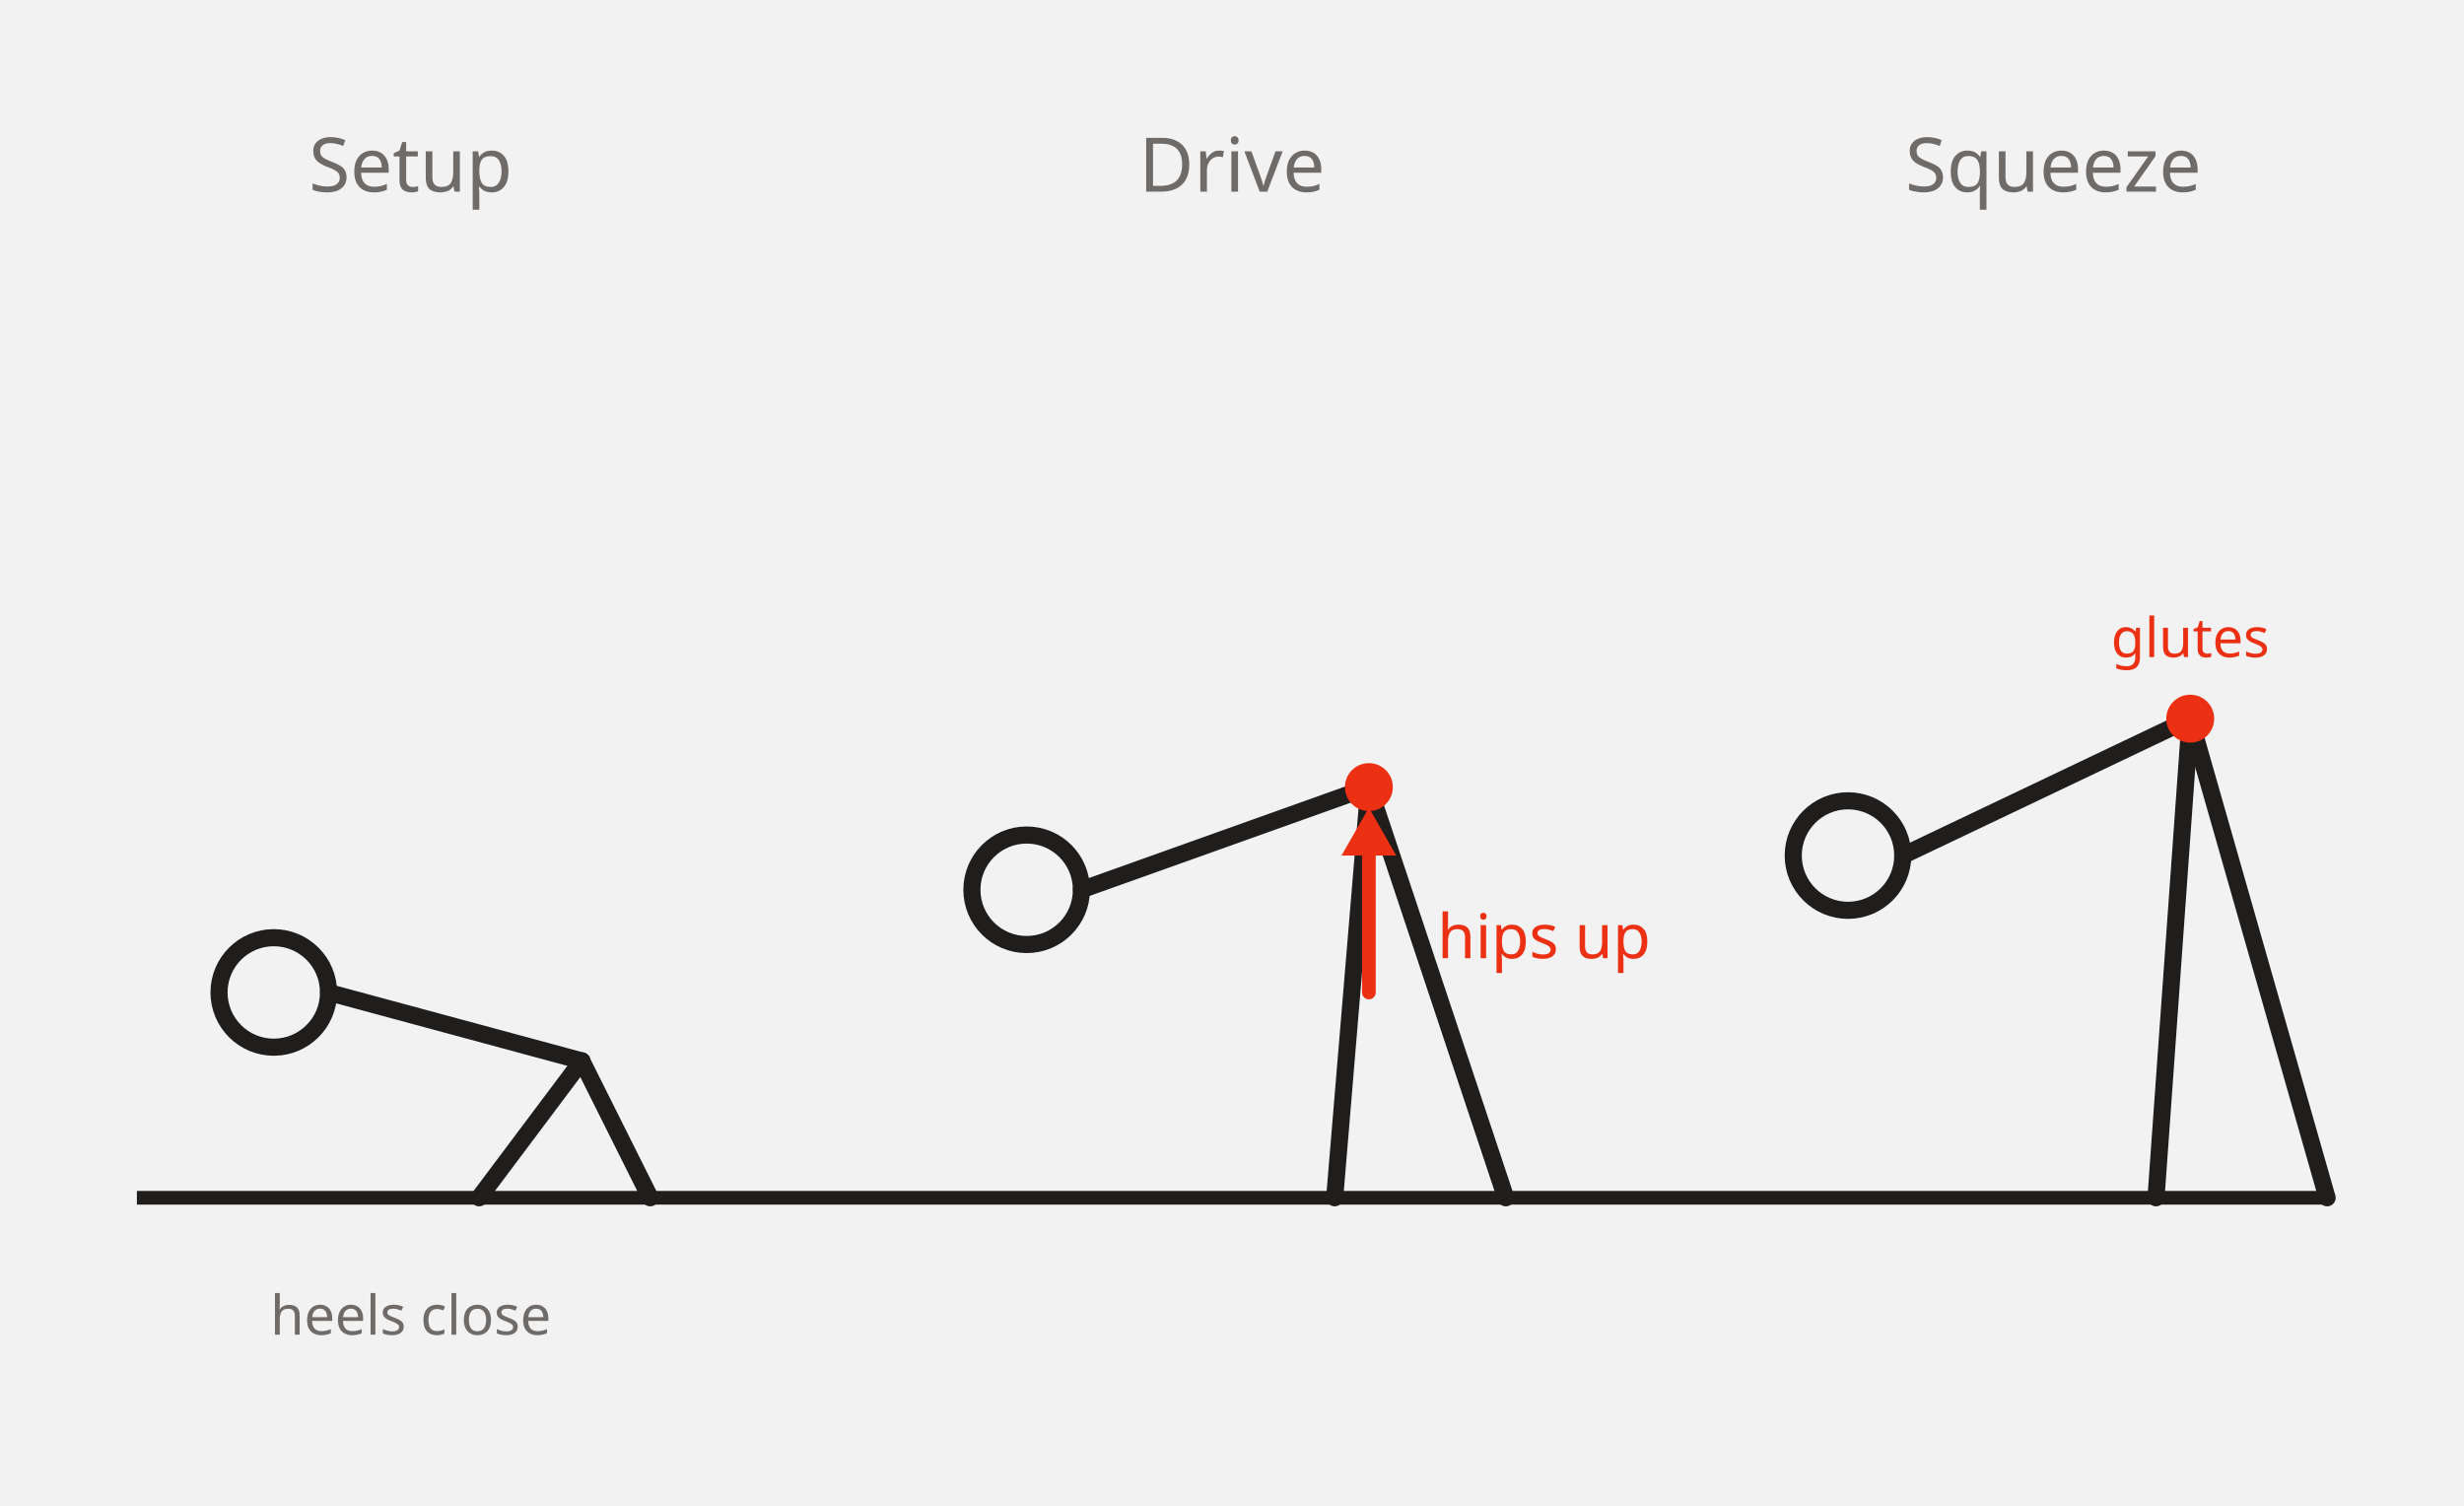
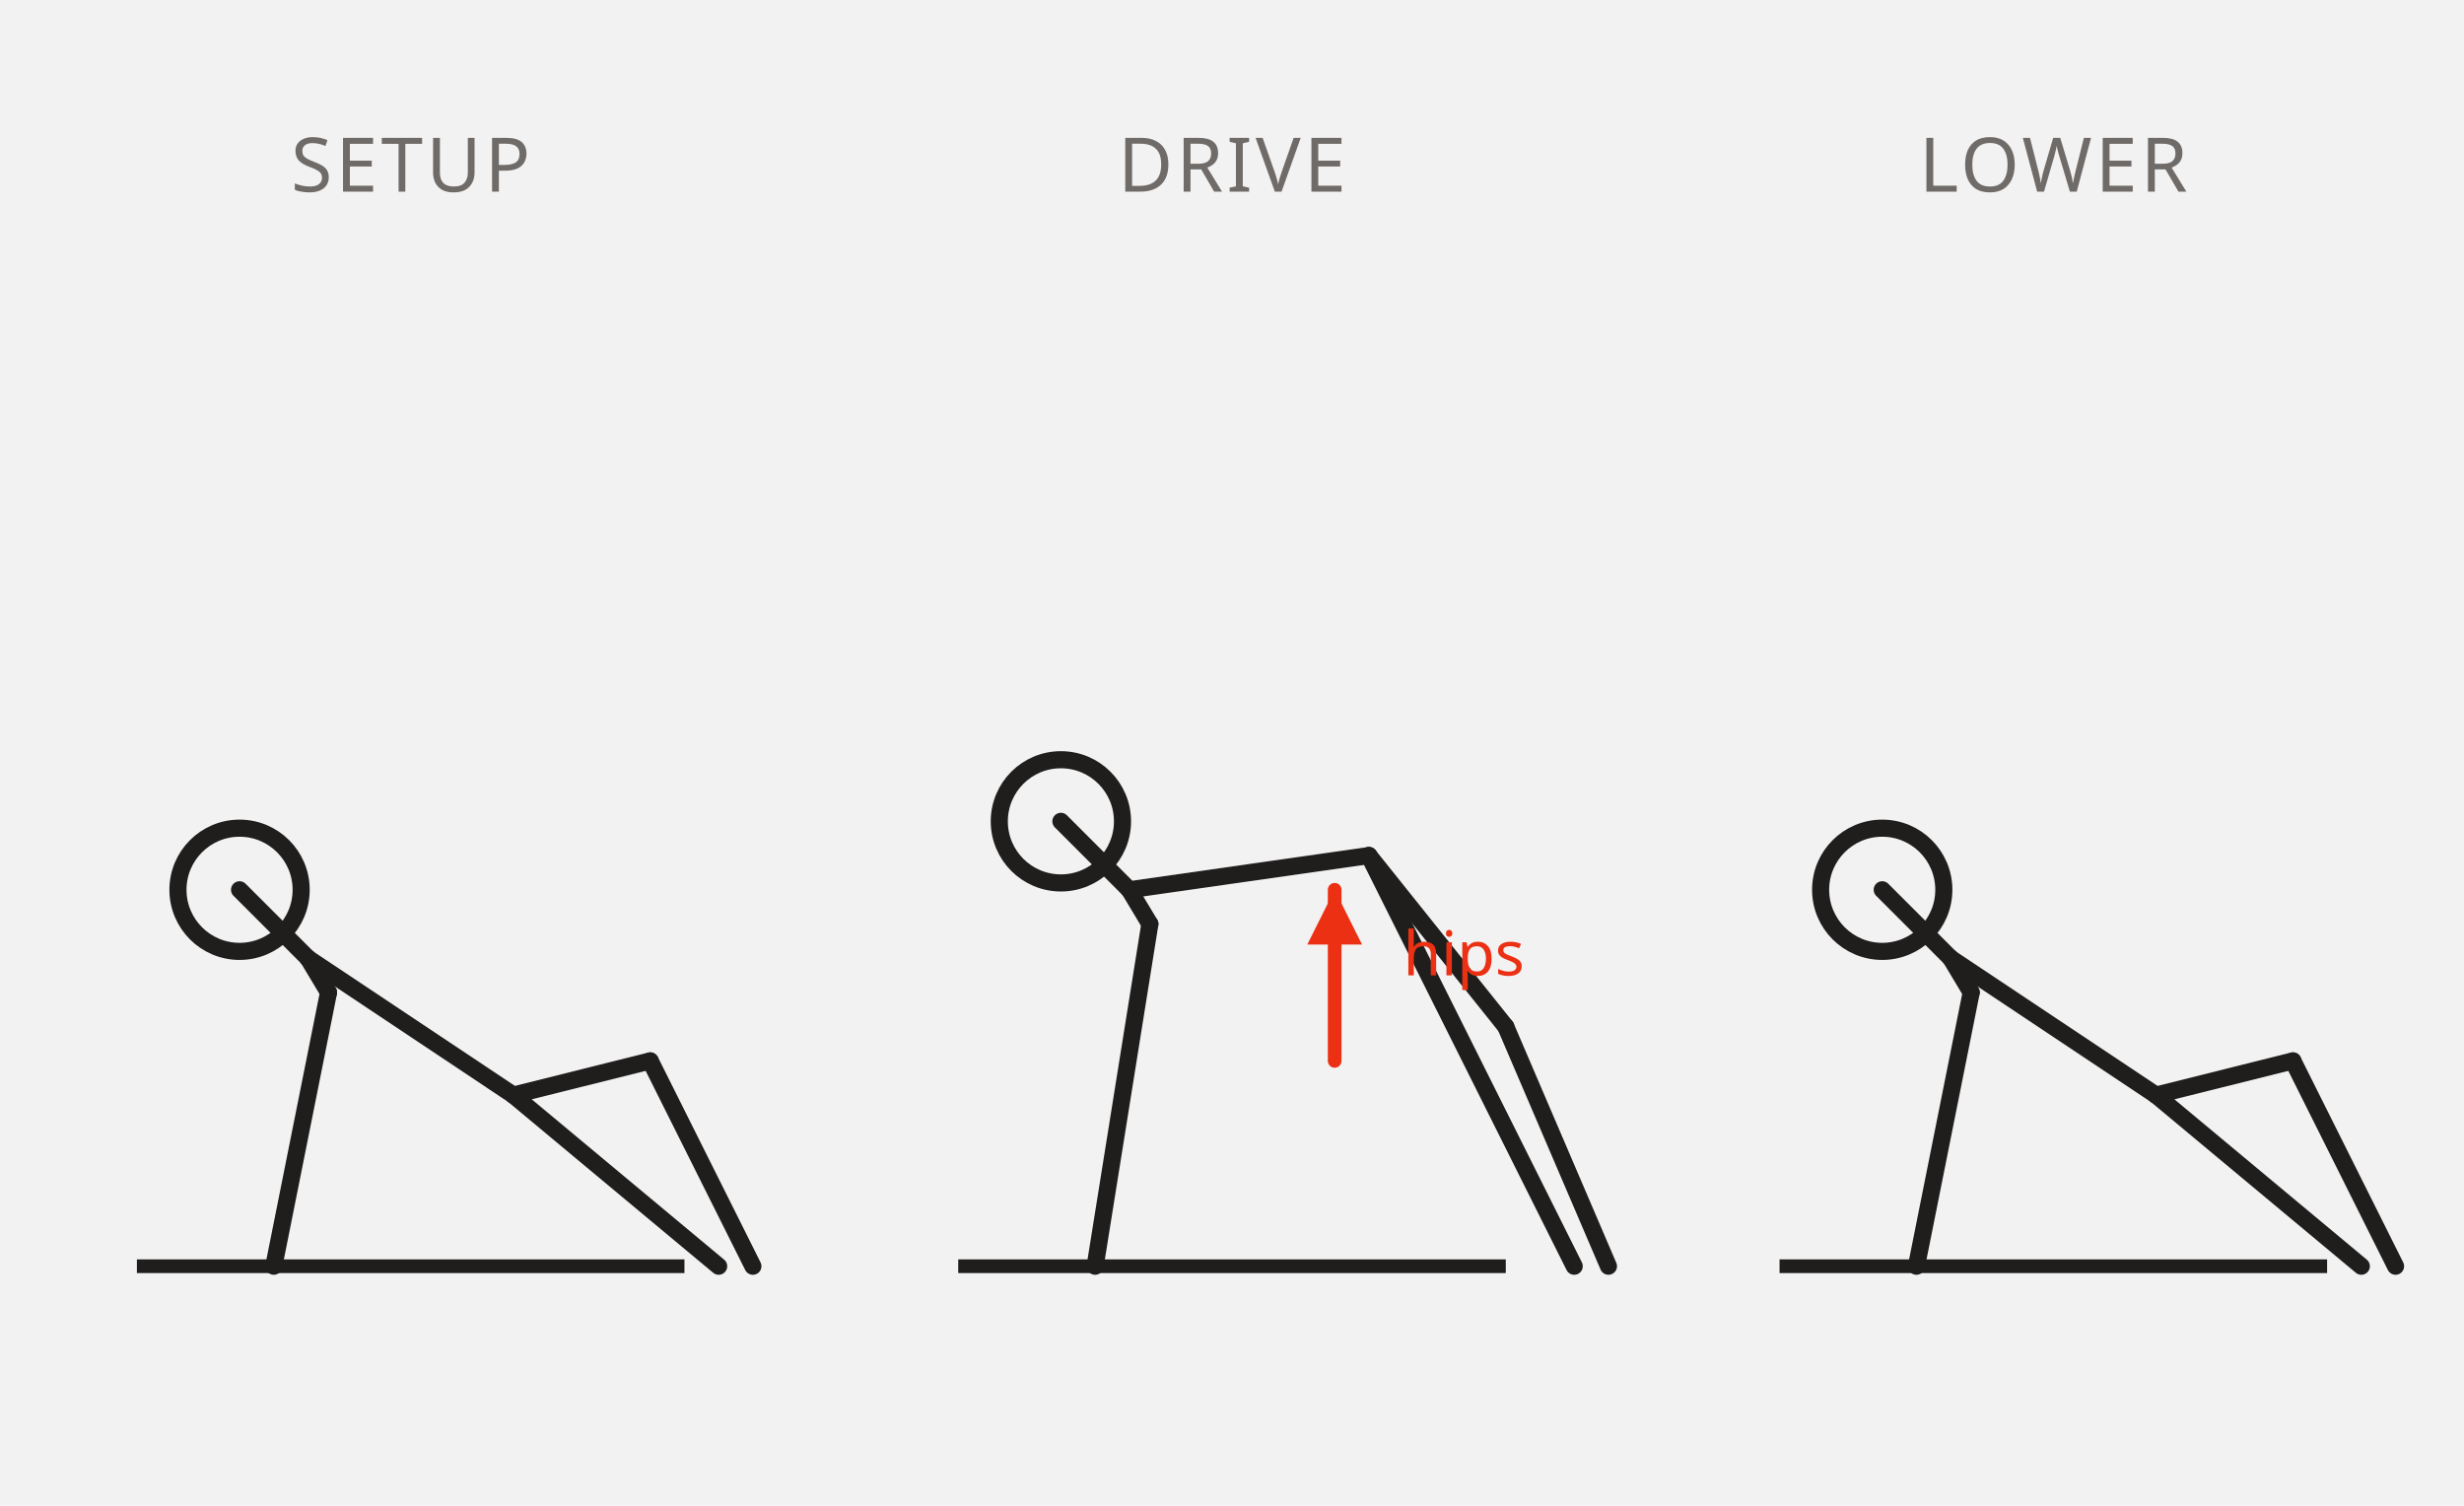
- <svg xmlns="http://www.w3.org/2000/svg" viewBox="0 0 360 220" fill="none" role="img" aria-label="Glute bridge form: setup, drive, squeeze">
+ <svg xmlns="http://www.w3.org/2000/svg" viewBox="0 0 360 220" fill="none" role="img" aria-label="Glute bridge: setup, drive, lower">
  <rect width="360" height="220" fill="#f3f2f2" />
-   <text x="60" y="28" text-anchor="middle" fill="#6f6b69" font-family="Archivo, system-ui, sans-serif" font-size="11">Setup</text>
-   <text x="180" y="28" text-anchor="middle" fill="#6f6b69" font-family="Archivo, system-ui, sans-serif" font-size="11">Drive</text>
-   <text x="300" y="28" text-anchor="middle" fill="#6f6b69" font-family="Archivo, system-ui, sans-serif" font-size="11">Squeeze</text>
-   <line x1="20" y1="175" x2="340" y2="175" stroke="#201e1d" stroke-width="2" />
-   <g stroke="#201e1d" stroke-width="2.5" stroke-linecap="round" stroke-linejoin="round">
-     <circle cx="40" cy="145" r="8" />
-     <line x1="48" y1="145" x2="85" y2="155" />
-     <line x1="85" y1="155" x2="70" y2="175" />
-     <line x1="85" y1="155" x2="95" y2="175" />
+   <text x="60" y="28" text-anchor="middle" fill="#6f6b69" font-family="Archivo, system-ui, sans-serif" font-size="11" letter-spacing="0.5">SETUP</text>
+   <text x="180" y="28" text-anchor="middle" fill="#6f6b69" font-family="Archivo, system-ui, sans-serif" font-size="11" letter-spacing="0.5">DRIVE</text>
+   <text x="300" y="28" text-anchor="middle" fill="#6f6b69" font-family="Archivo, system-ui, sans-serif" font-size="11" letter-spacing="0.5">LOWER</text>
+   <line x1="20" y1="185" x2="100" y2="185" stroke="#201e1d" stroke-width="2" />
+   <line x1="140" y1="185" x2="220" y2="185" stroke="#201e1d" stroke-width="2" />
+   <line x1="260" y1="185" x2="340" y2="185" stroke="#201e1d" stroke-width="2" />
+   <g stroke="#201e1d" stroke-width="2.5" stroke-linecap="round" stroke-linejoin="round" fill="none">
+     <circle cx="35" cy="130" r="9" />
+     <line x1="35" y1="130" x2="45" y2="140" />
+     <line x1="45" y1="140" x2="75" y2="160" />
+     <line x1="45" y1="140" x2="48" y2="145" />
+     <line x1="48" y1="145" x2="40" y2="185" />
+     <line x1="75" y1="160" x2="95" y2="155" />
+     <line x1="95" y1="155" x2="110" y2="185" />
+     <line x1="75" y1="160" x2="105" y2="185" />
  </g>
-   <text x="60" y="195" text-anchor="middle" fill="#6f6b69" font-family="Archivo, system-ui, sans-serif" font-size="8">heels close</text>
-   <g stroke="#201e1d" stroke-width="2.5" stroke-linecap="round" stroke-linejoin="round">
-     <circle cx="150" cy="130" r="8" />
-     <line x1="158" y1="130" x2="200" y2="115" />
-     <line x1="200" y1="115" x2="195" y2="175" />
-     <line x1="200" y1="115" x2="220" y2="175" />
+   <g stroke="#201e1d" stroke-width="2.5" stroke-linecap="round" stroke-linejoin="round" fill="none">
+     <circle cx="155" cy="120" r="9" />
+     <line x1="155" y1="120" x2="165" y2="130" />
+     <line x1="165" y1="130" x2="200" y2="125" />
+     <line x1="165" y1="130" x2="168" y2="135" />
+     <line x1="168" y1="135" x2="160" y2="185" />
+     <line x1="200" y1="125" x2="220" y2="150" />
+     <line x1="220" y1="150" x2="235" y2="185" />
+     <line x1="200" y1="125" x2="230" y2="185" />
  </g>
-   <path d="M200 145 L200 125" stroke="#ec3013" stroke-width="2" stroke-linecap="round" />
-   <polygon points="196,125 200,118 204,125" fill="#ec3013" />
-   <text x="210" y="140" fill="#ec3013" font-family="Archivo, system-ui, sans-serif" font-size="9">hips up</text>
-   <circle cx="200" cy="115" r="3.5" fill="#ec3013" />
-   <g stroke="#201e1d" stroke-width="2.5" stroke-linecap="round" stroke-linejoin="round">
-     <circle cx="270" cy="125" r="8" />
-     <line x1="278" y1="125" x2="320" y2="105" />
-     <line x1="320" y1="105" x2="315" y2="175" />
-     <line x1="320" y1="105" x2="340" y2="175" />
+   <path d="M195 155 L195 130" stroke="#ec3013" stroke-width="2" stroke-linecap="round" />
+   <polygon points="195,130 199,138 191,138" fill="#ec3013" />
+   <text x="205" y="142.5" fill="#ec3013" font-family="Archivo, system-ui, sans-serif" font-size="9">hips</text>
+   <g stroke="#201e1d" stroke-width="2.5" stroke-linecap="round" stroke-linejoin="round" fill="none">
+     <circle cx="275" cy="130" r="9" />
+     <line x1="275" y1="130" x2="285" y2="140" />
+     <line x1="285" y1="140" x2="315" y2="160" />
+     <line x1="285" y1="140" x2="288" y2="145" />
+     <line x1="288" y1="145" x2="280" y2="185" />
+     <line x1="315" y1="160" x2="335" y2="155" />
+     <line x1="335" y1="155" x2="350" y2="185" />
+     <line x1="315" y1="160" x2="345" y2="185" />
  </g>
-   <circle cx="320" cy="105" r="3.5" fill="#ec3013" />
-   <text x="320" y="96" text-anchor="middle" fill="#ec3013" font-family="Archivo, system-ui, sans-serif" font-size="8">glutes</text>
</svg>
